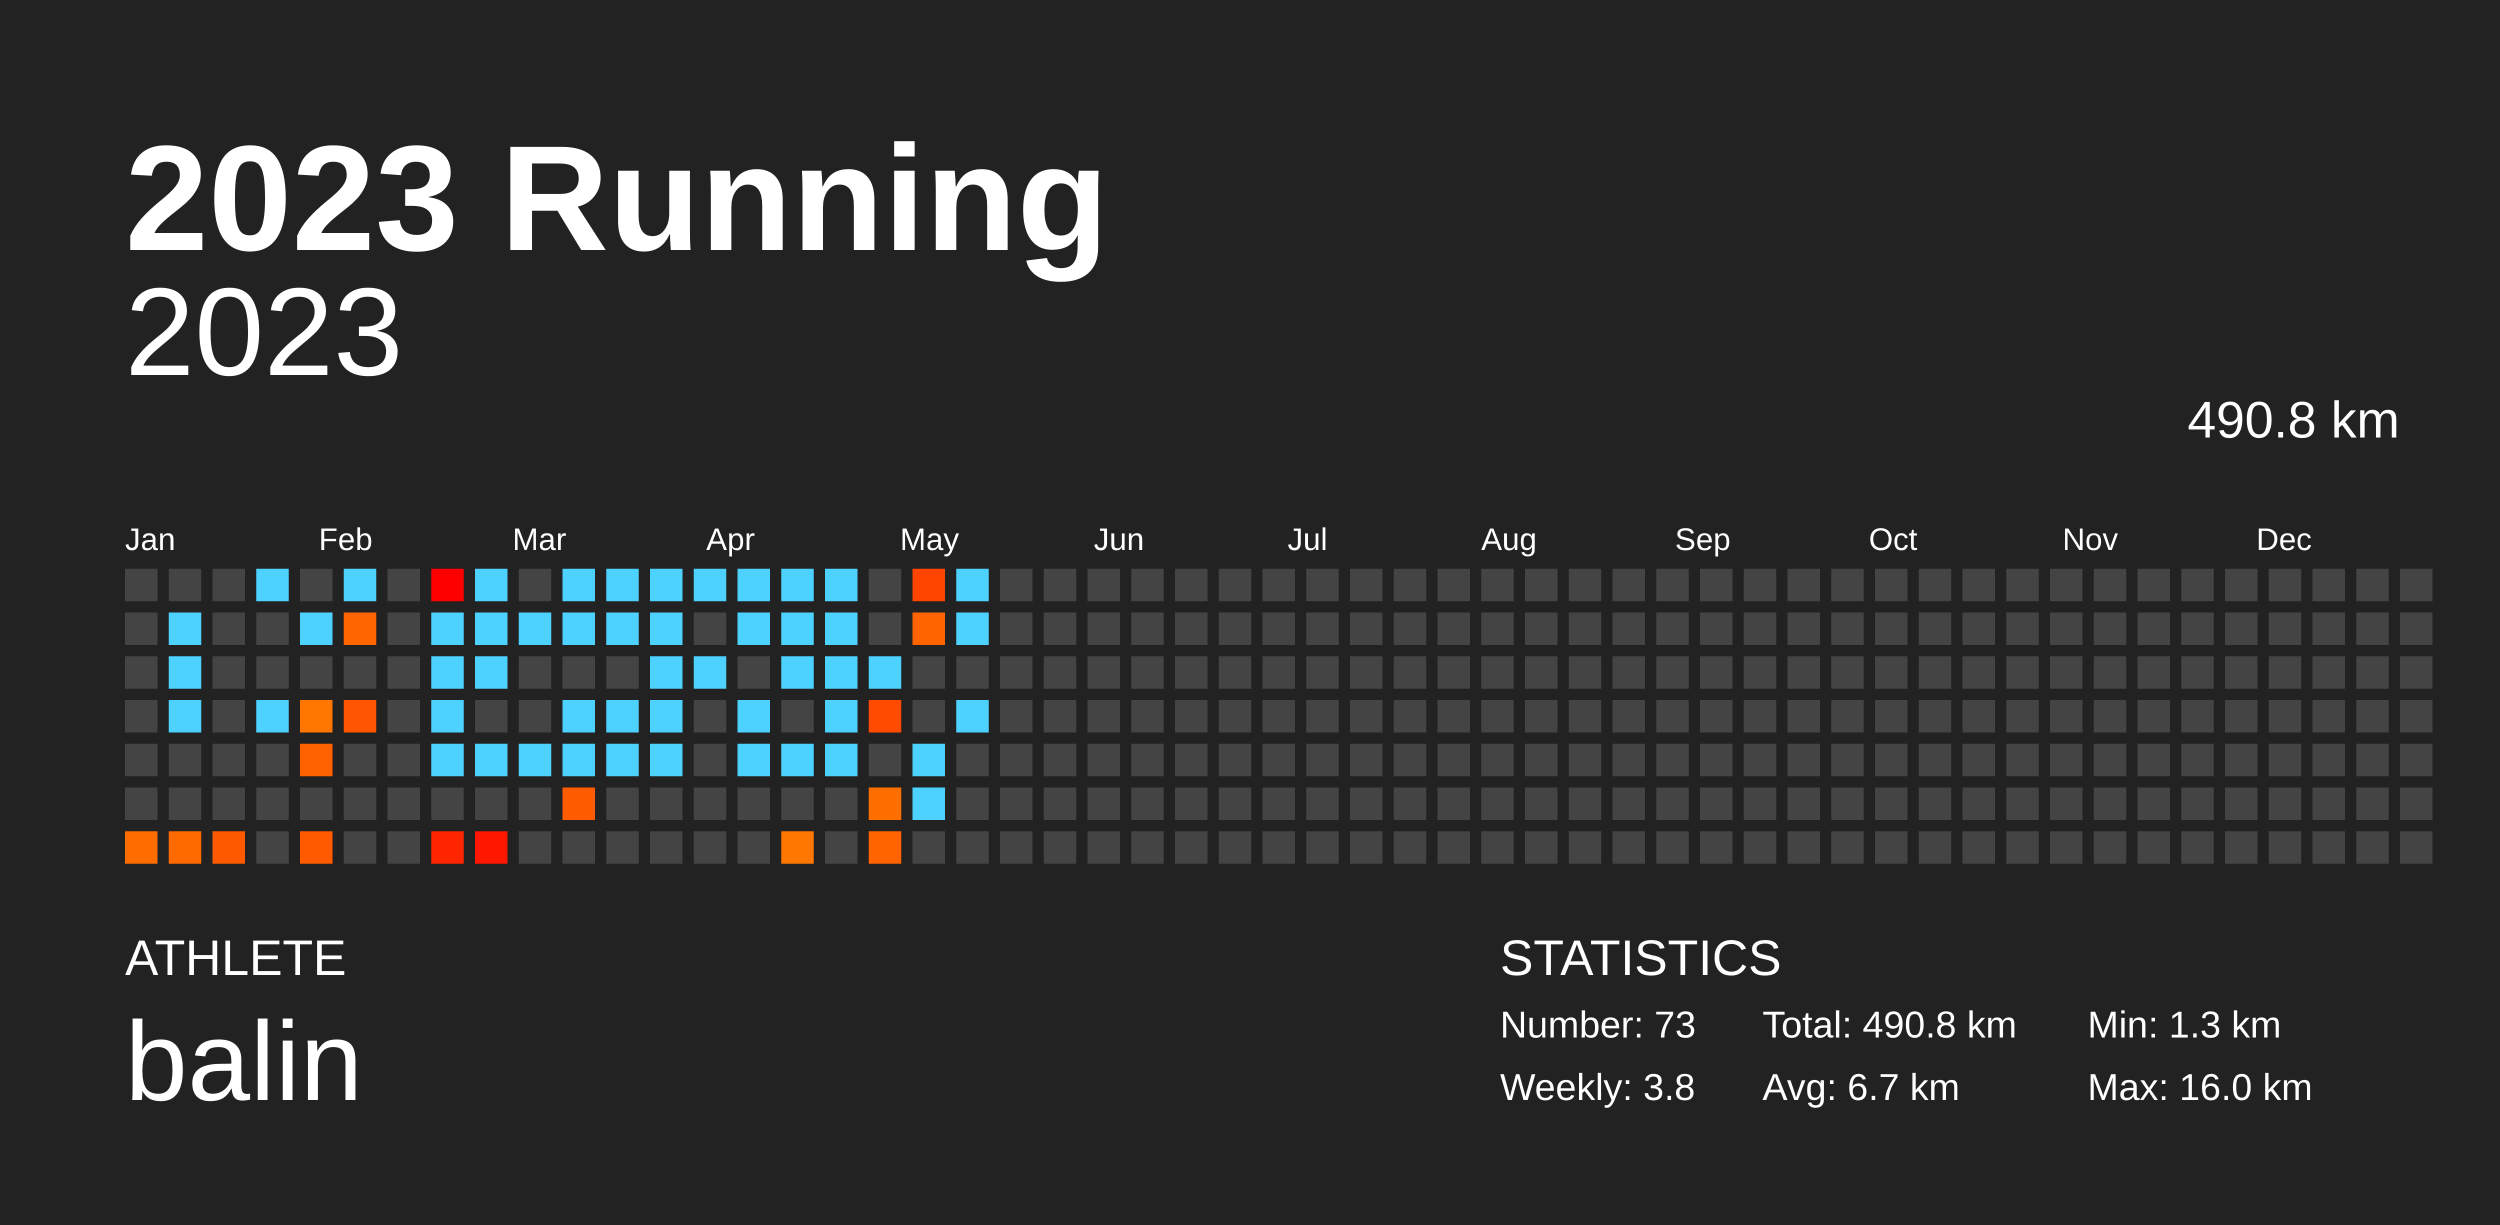
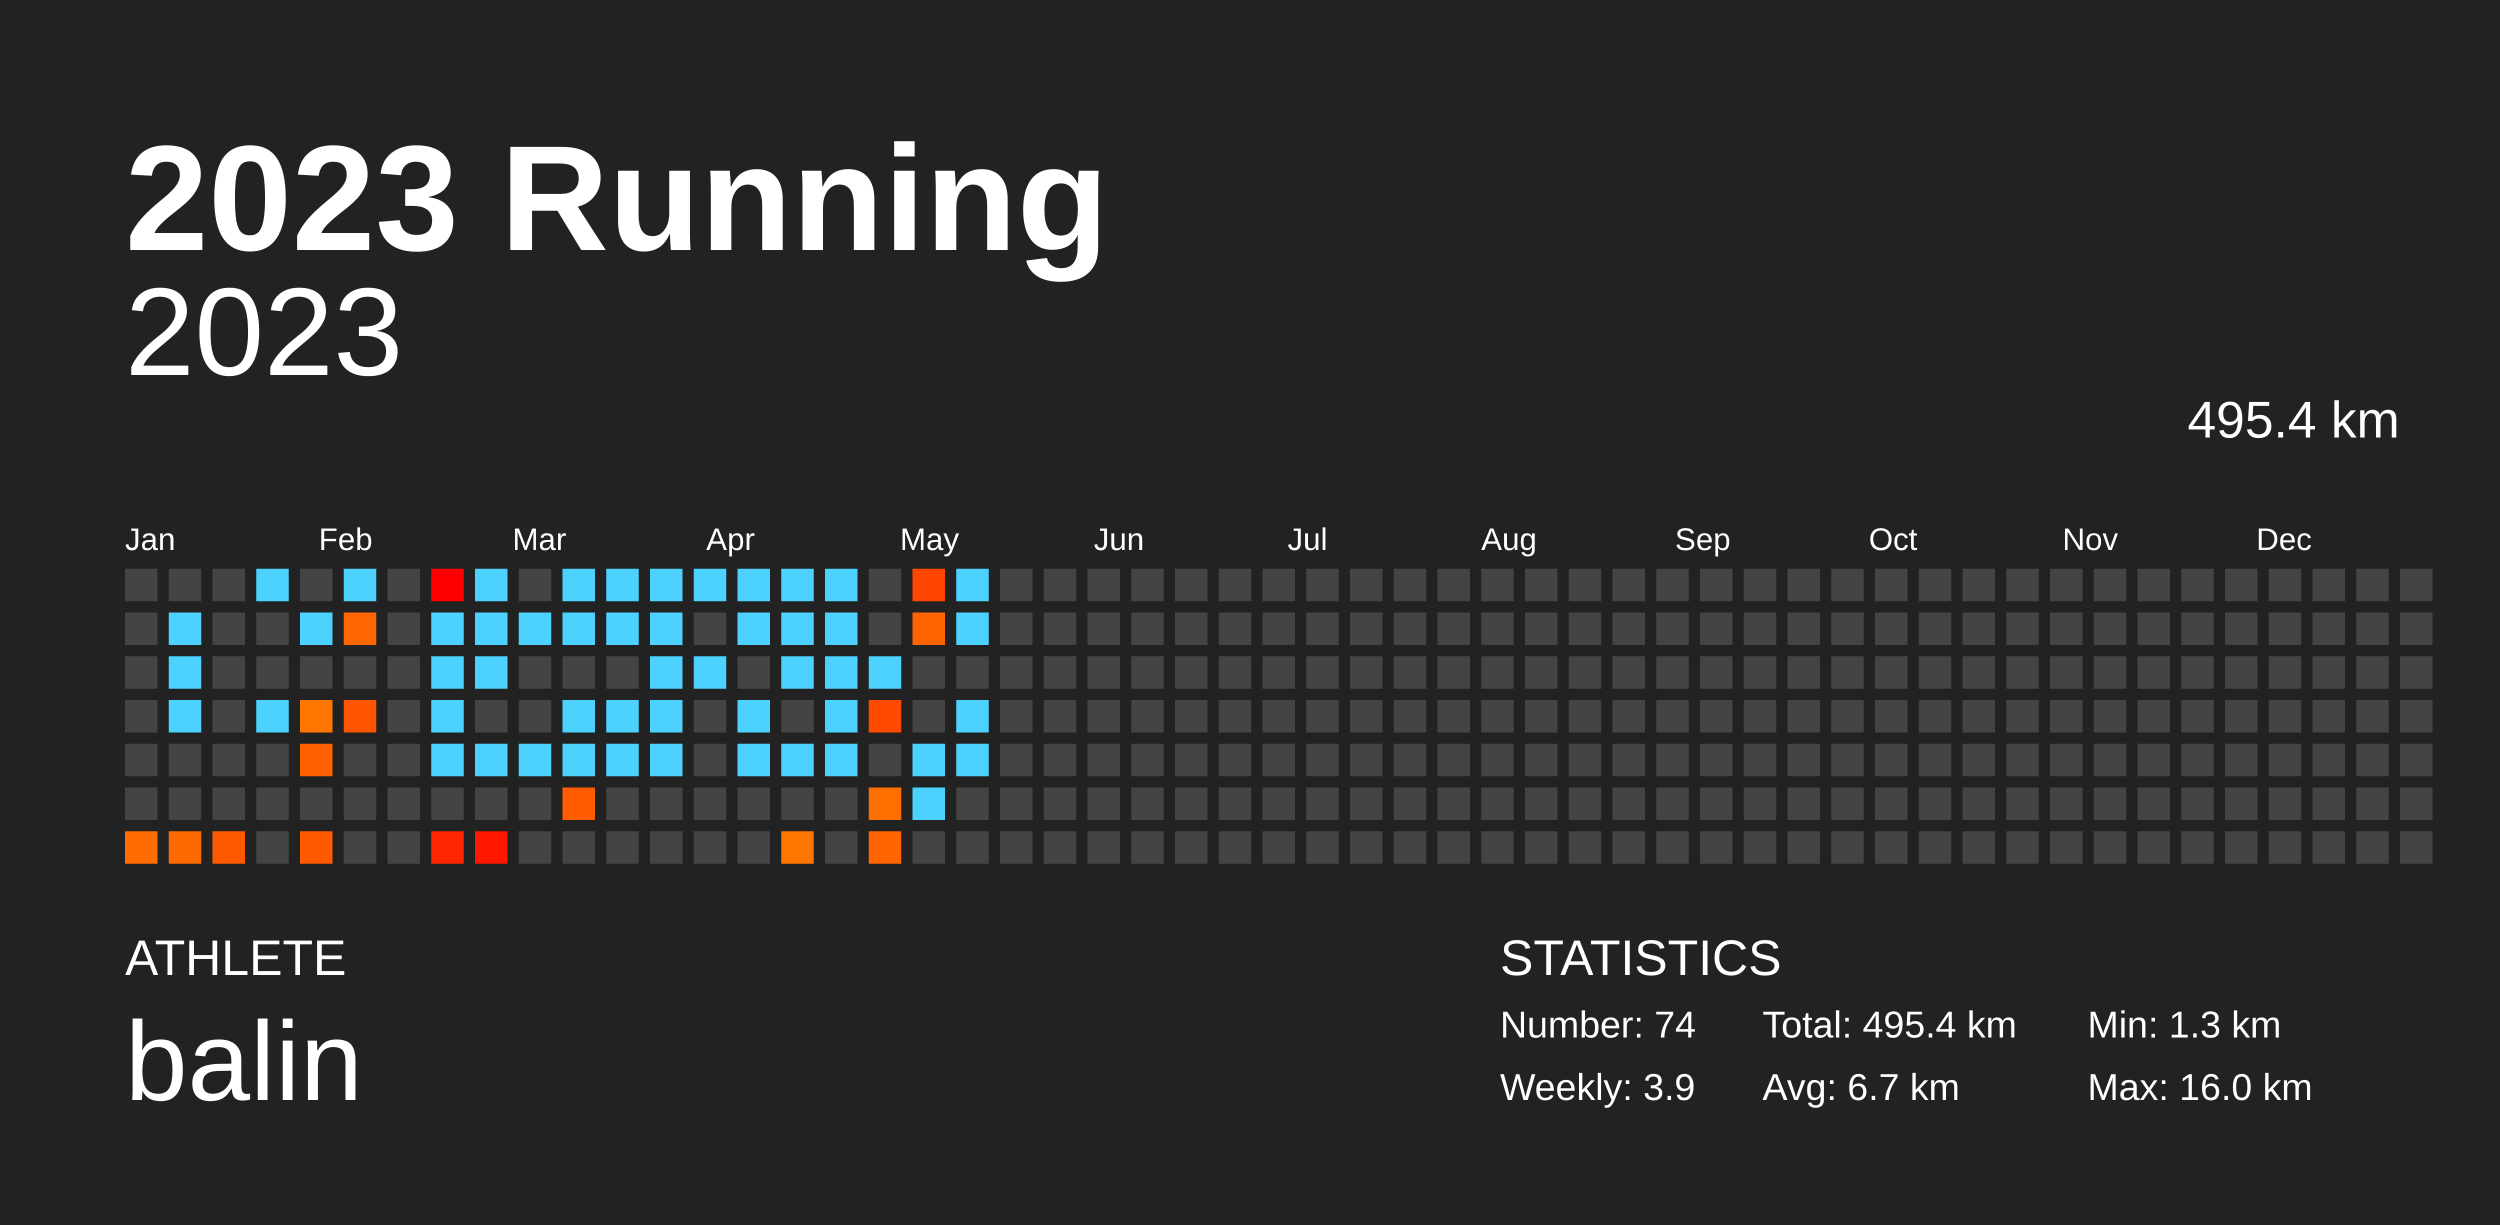
<svg xmlns="http://www.w3.org/2000/svg" baseProfile="full" height="98mm" version="1.1" viewBox="0,0,200,98" width="200mm">
  <defs />
  <rect fill="#222222" height="98" width="200" x="0" y="0" />
  <text fill="#FFFFFF" style="font-size:12px; font-family:Arial; font-weight:bold;" x="10" y="20">2023 Running</text>
  <text fill="#FFFFFF" style="font-size:4px; font-family:Arial" x="10" y="78">ATHLETE</text>
  <text fill="#FFFFFF" style="font-size:9px; font-family:Arial" x="10" y="88">balin</text>
  <text fill="#FFFFFF" style="font-size:4px; font-family:Arial" x="120" y="78">STATISTICS</text>
-   <text fill="#FFFFFF" style="font-size:3px; font-family:Arial" x="120" y="83">Number: 73</text>
-   <text fill="#FFFFFF" style="font-size:3px; font-family:Arial" x="120" y="88">Weekly: 3.8</text>
-   <text fill="#FFFFFF" style="font-size:3px; font-family:Arial" x="141" y="83">Total: 490.8 km</text>
+   <text fill="#FFFFFF" style="font-size:3px; font-family:Arial" x="120" y="83">Number: 74</text>
+   <text fill="#FFFFFF" style="font-size:3px; font-family:Arial" x="120" y="88">Weekly: 3.9</text>
+   <text fill="#FFFFFF" style="font-size:3px; font-family:Arial" x="141" y="83">Total: 495.4 km</text>
  <text fill="#FFFFFF" style="font-size:3px; font-family:Arial" x="141" y="88">Avg: 6.7 km</text>
  <text fill="#FFFFFF" style="font-size:3px; font-family:Arial" x="167" y="83">Min: 1.3 km</text>
  <text fill="#FFFFFF" style="font-size:3px; font-family:Arial" x="167" y="88">Max: 16.0 km</text>
  <text alignment-baseline="hanging" fill="#FFFFFF" style="font-size:10.0px; font-family:Arial;" x="10" y="30">2023</text>
-   <text alignment-baseline="hanging" fill="#FFFFFF" style="font-size:4.125px; font-family:Arial;" x="175" y="35">490.8 km</text>
+   <text alignment-baseline="hanging" fill="#FFFFFF" style="font-size:4.125px; font-family:Arial;" x="175" y="35">495.4 km</text>
  <text fill="#FFFFFF" style="font-size:2.5px; font-family:Arial" x="10.0" y="44">Jan</text>
  <text fill="#FFFFFF" style="font-size:2.5px; font-family:Arial" x="25.5" y="44">Feb</text>
  <text fill="#FFFFFF" style="font-size:2.5px; font-family:Arial" x="41.0" y="44">Mar</text>
  <text fill="#FFFFFF" style="font-size:2.5px; font-family:Arial" x="56.5" y="44">Apr</text>
  <text fill="#FFFFFF" style="font-size:2.5px; font-family:Arial" x="72.0" y="44">May</text>
  <text fill="#FFFFFF" style="font-size:2.5px; font-family:Arial" x="87.5" y="44">Jun</text>
  <text fill="#FFFFFF" style="font-size:2.5px; font-family:Arial" x="103.0" y="44">Jul</text>
  <text fill="#FFFFFF" style="font-size:2.5px; font-family:Arial" x="118.5" y="44">Aug</text>
  <text fill="#FFFFFF" style="font-size:2.5px; font-family:Arial" x="134.0" y="44">Sep</text>
  <text fill="#FFFFFF" style="font-size:2.5px; font-family:Arial" x="149.5" y="44">Oct</text>
  <text fill="#FFFFFF" style="font-size:2.5px; font-family:Arial" x="165.0" y="44">Nov</text>
  <text fill="#FFFFFF" style="font-size:2.5px; font-family:Arial" x="180.5" y="44">Dec</text>
  <rect fill="#444444" height="2.6" width="2.6" x="10.0" y="45.5" />
  <rect fill="#444444" height="2.6" width="2.6" x="10.0" y="49.0" />
  <rect fill="#444444" height="2.6" width="2.6" x="10.0" y="52.5" />
  <rect fill="#444444" height="2.6" width="2.6" x="10.0" y="56.0" />
  <rect fill="#444444" height="2.6" width="2.6" x="10.0" y="59.5" />
  <rect fill="#444444" height="2.6" width="2.6" x="10.0" y="63.0" />
  <rect fill="#ff6c00" height="2.6" width="2.6" x="10.0" y="66.5" />
  <rect fill="#444444" height="2.6" width="2.6" x="13.5" y="45.5" />
  <rect fill="#4dd2ff" height="2.6" width="2.6" x="13.5" y="49.0" />
  <rect fill="#4dd2ff" height="2.6" width="2.6" x="13.5" y="52.5" />
  <rect fill="#4dd2ff" height="2.6" width="2.6" x="13.5" y="56.0" />
  <rect fill="#444444" height="2.6" width="2.6" x="13.5" y="59.5" />
  <rect fill="#444444" height="2.6" width="2.6" x="13.5" y="63.0" />
  <rect fill="#ff6a00" height="2.6" width="2.6" x="13.5" y="66.5" />
  <rect fill="#444444" height="2.6" width="2.6" x="17.0" y="45.5" />
  <rect fill="#444444" height="2.6" width="2.6" x="17.0" y="49.0" />
  <rect fill="#444444" height="2.6" width="2.6" x="17.0" y="52.5" />
  <rect fill="#444444" height="2.6" width="2.6" x="17.0" y="56.0" />
  <rect fill="#444444" height="2.6" width="2.6" x="17.0" y="59.5" />
  <rect fill="#444444" height="2.6" width="2.6" x="17.0" y="63.0" />
  <rect fill="#ff5900" height="2.6" width="2.6" x="17.0" y="66.5" />
  <rect fill="#4dd2ff" height="2.6" width="2.6" x="20.5" y="45.5" />
  <rect fill="#444444" height="2.6" width="2.6" x="20.5" y="49.0" />
  <rect fill="#444444" height="2.6" width="2.6" x="20.5" y="52.5" />
  <rect fill="#4dd2ff" height="2.6" width="2.6" x="20.5" y="56.0" />
  <rect fill="#444444" height="2.6" width="2.6" x="20.5" y="59.5" />
  <rect fill="#444444" height="2.6" width="2.6" x="20.5" y="63.0" />
  <rect fill="#444444" height="2.6" width="2.6" x="20.5" y="66.5" />
  <rect fill="#444444" height="2.6" width="2.6" x="24.0" y="45.5" />
  <rect fill="#4dd2ff" height="2.6" width="2.6" x="24.0" y="49.0" />
  <rect fill="#444444" height="2.6" width="2.6" x="24.0" y="52.5" />
  <rect fill="#ff7600" height="2.6" width="2.6" x="24.0" y="56.0" />
  <rect fill="#ff6000" height="2.6" width="2.6" x="24.0" y="59.5" />
  <rect fill="#444444" height="2.6" width="2.6" x="24.0" y="63.0" />
  <rect fill="#ff5a00" height="2.6" width="2.6" x="24.0" y="66.5" />
  <rect fill="#4dd2ff" height="2.6" width="2.6" x="27.5" y="45.5" />
  <rect fill="#ff6500" height="2.6" width="2.6" x="27.5" y="49.0" />
  <rect fill="#444444" height="2.6" width="2.6" x="27.5" y="52.5" />
  <rect fill="#ff5500" height="2.6" width="2.6" x="27.5" y="56.0" />
  <rect fill="#444444" height="2.6" width="2.6" x="27.5" y="59.5" />
  <rect fill="#444444" height="2.6" width="2.6" x="27.5" y="63.0" />
  <rect fill="#444444" height="2.6" width="2.6" x="27.5" y="66.5" />
  <rect fill="#444444" height="2.6" width="2.6" x="31.0" y="45.5" />
  <rect fill="#444444" height="2.6" width="2.6" x="31.0" y="49.0" />
  <rect fill="#444444" height="2.6" width="2.6" x="31.0" y="52.5" />
  <rect fill="#444444" height="2.6" width="2.6" x="31.0" y="56.0" />
  <rect fill="#444444" height="2.6" width="2.6" x="31.0" y="59.5" />
  <rect fill="#444444" height="2.6" width="2.6" x="31.0" y="63.0" />
  <rect fill="#444444" height="2.6" width="2.6" x="31.0" y="66.5" />
  <rect fill="#ff0000" height="2.6" width="2.6" x="34.5" y="45.5" />
  <rect fill="#4dd2ff" height="2.6" width="2.6" x="34.5" y="49.0" />
  <rect fill="#4dd2ff" height="2.6" width="2.6" x="34.5" y="52.5" />
  <rect fill="#4dd2ff" height="2.6" width="2.6" x="34.5" y="56.0" />
  <rect fill="#4dd2ff" height="2.6" width="2.6" x="34.5" y="59.5" />
  <rect fill="#444444" height="2.6" width="2.6" x="34.5" y="63.0" />
  <rect fill="#ff2500" height="2.6" width="2.6" x="34.5" y="66.5" />
  <rect fill="#4dd2ff" height="2.6" width="2.6" x="38.0" y="45.5" />
  <rect fill="#4dd2ff" height="2.6" width="2.6" x="38.0" y="49.0" />
  <rect fill="#4dd2ff" height="2.6" width="2.6" x="38.0" y="52.5" />
  <rect fill="#444444" height="2.6" width="2.6" x="38.0" y="56.0" />
  <rect fill="#4dd2ff" height="2.6" width="2.6" x="38.0" y="59.5" />
  <rect fill="#444444" height="2.6" width="2.6" x="38.0" y="63.0" />
  <rect fill="#ff1700" height="2.6" width="2.6" x="38.0" y="66.5" />
  <rect fill="#444444" height="2.6" width="2.6" x="41.5" y="45.5" />
  <rect fill="#4dd2ff" height="2.6" width="2.6" x="41.5" y="49.0" />
  <rect fill="#444444" height="2.6" width="2.6" x="41.5" y="52.5" />
  <rect fill="#444444" height="2.6" width="2.6" x="41.5" y="56.0" />
  <rect fill="#4dd2ff" height="2.6" width="2.6" x="41.5" y="59.5" />
  <rect fill="#444444" height="2.6" width="2.6" x="41.5" y="63.0" />
  <rect fill="#444444" height="2.6" width="2.6" x="41.5" y="66.5" />
  <rect fill="#4dd2ff" height="2.6" width="2.6" x="45.0" y="45.5" />
  <rect fill="#4dd2ff" height="2.6" width="2.6" x="45.0" y="49.0" />
  <rect fill="#444444" height="2.6" width="2.6" x="45.0" y="52.5" />
  <rect fill="#4dd2ff" height="2.6" width="2.6" x="45.0" y="56.0" />
  <rect fill="#4dd2ff" height="2.6" width="2.6" x="45.0" y="59.5" />
  <rect fill="#ff5b00" height="2.6" width="2.6" x="45.0" y="63.0" />
  <rect fill="#444444" height="2.6" width="2.6" x="45.0" y="66.5" />
  <rect fill="#4dd2ff" height="2.6" width="2.6" x="48.5" y="45.5" />
  <rect fill="#4dd2ff" height="2.6" width="2.6" x="48.5" y="49.0" />
  <rect fill="#444444" height="2.6" width="2.6" x="48.5" y="52.5" />
  <rect fill="#4dd2ff" height="2.6" width="2.6" x="48.5" y="56.0" />
  <rect fill="#4dd2ff" height="2.6" width="2.6" x="48.5" y="59.5" />
  <rect fill="#444444" height="2.6" width="2.6" x="48.5" y="63.0" />
  <rect fill="#444444" height="2.6" width="2.6" x="48.5" y="66.5" />
  <rect fill="#4dd2ff" height="2.6" width="2.6" x="52.0" y="45.5" />
  <rect fill="#4dd2ff" height="2.6" width="2.6" x="52.0" y="49.0" />
  <rect fill="#4dd2ff" height="2.6" width="2.6" x="52.0" y="52.5" />
  <rect fill="#4dd2ff" height="2.6" width="2.6" x="52.0" y="56.0" />
  <rect fill="#4dd2ff" height="2.6" width="2.6" x="52.0" y="59.5" />
  <rect fill="#444444" height="2.6" width="2.6" x="52.0" y="63.0" />
  <rect fill="#444444" height="2.6" width="2.6" x="52.0" y="66.5" />
  <rect fill="#4dd2ff" height="2.6" width="2.6" x="55.5" y="45.5" />
  <rect fill="#444444" height="2.6" width="2.6" x="55.5" y="49.0" />
  <rect fill="#4dd2ff" height="2.6" width="2.6" x="55.5" y="52.5" />
  <rect fill="#444444" height="2.6" width="2.6" x="55.5" y="56.0" />
  <rect fill="#444444" height="2.6" width="2.6" x="55.5" y="59.5" />
  <rect fill="#444444" height="2.6" width="2.6" x="55.5" y="63.0" />
  <rect fill="#444444" height="2.6" width="2.6" x="55.5" y="66.5" />
  <rect fill="#4dd2ff" height="2.6" width="2.6" x="59.0" y="45.5" />
  <rect fill="#4dd2ff" height="2.6" width="2.6" x="59.0" y="49.0" />
  <rect fill="#444444" height="2.6" width="2.6" x="59.0" y="52.5" />
  <rect fill="#4dd2ff" height="2.6" width="2.6" x="59.0" y="56.0" />
  <rect fill="#4dd2ff" height="2.6" width="2.6" x="59.0" y="59.5" />
  <rect fill="#444444" height="2.6" width="2.6" x="59.0" y="63.0" />
  <rect fill="#444444" height="2.6" width="2.6" x="59.0" y="66.5" />
  <rect fill="#4dd2ff" height="2.6" width="2.6" x="62.5" y="45.5" />
  <rect fill="#4dd2ff" height="2.6" width="2.6" x="62.5" y="49.0" />
  <rect fill="#4dd2ff" height="2.6" width="2.6" x="62.5" y="52.5" />
  <rect fill="#444444" height="2.6" width="2.6" x="62.5" y="56.0" />
  <rect fill="#4dd2ff" height="2.6" width="2.6" x="62.5" y="59.5" />
  <rect fill="#444444" height="2.6" width="2.6" x="62.5" y="63.0" />
  <rect fill="#ff7600" height="2.6" width="2.6" x="62.5" y="66.5" />
  <rect fill="#4dd2ff" height="2.6" width="2.6" x="66.0" y="45.5" />
  <rect fill="#4dd2ff" height="2.6" width="2.6" x="66.0" y="49.0" />
  <rect fill="#4dd2ff" height="2.6" width="2.6" x="66.0" y="52.5" />
  <rect fill="#4dd2ff" height="2.6" width="2.6" x="66.0" y="56.0" />
  <rect fill="#4dd2ff" height="2.6" width="2.6" x="66.0" y="59.5" />
  <rect fill="#444444" height="2.6" width="2.6" x="66.0" y="63.0" />
  <rect fill="#444444" height="2.6" width="2.6" x="66.0" y="66.5" />
  <rect fill="#444444" height="2.6" width="2.6" x="69.5" y="45.5" />
  <rect fill="#444444" height="2.6" width="2.6" x="69.5" y="49.0" />
  <rect fill="#4dd2ff" height="2.6" width="2.6" x="69.5" y="52.5" />
  <rect fill="#ff4b00" height="2.6" width="2.6" x="69.5" y="56.0" />
  <rect fill="#444444" height="2.6" width="2.6" x="69.5" y="59.5" />
  <rect fill="#ff6f00" height="2.6" width="2.6" x="69.5" y="63.0" />
  <rect fill="#ff6400" height="2.6" width="2.6" x="69.5" y="66.5" />
  <rect fill="#ff4500" height="2.6" width="2.6" x="73.0" y="45.5" />
  <rect fill="#ff6400" height="2.6" width="2.6" x="73.0" y="49.0" />
  <rect fill="#444444" height="2.6" width="2.6" x="73.0" y="52.5" />
  <rect fill="#444444" height="2.6" width="2.6" x="73.0" y="56.0" />
  <rect fill="#4dd2ff" height="2.6" width="2.6" x="73.0" y="59.5" />
  <rect fill="#4dd2ff" height="2.6" width="2.6" x="73.0" y="63.0" />
  <rect fill="#444444" height="2.6" width="2.6" x="73.0" y="66.5" />
  <rect fill="#4dd2ff" height="2.6" width="2.6" x="76.5" y="45.5" />
  <rect fill="#4dd2ff" height="2.6" width="2.6" x="76.5" y="49.0" />
  <rect fill="#444444" height="2.6" width="2.6" x="76.5" y="52.5" />
  <rect fill="#4dd2ff" height="2.6" width="2.6" x="76.5" y="56.0" />
-   <rect fill="#444444" height="2.6" width="2.6" x="76.5" y="59.5" />
+   <rect fill="#4dd2ff" height="2.6" width="2.6" x="76.5" y="59.5" />
  <rect fill="#444444" height="2.6" width="2.6" x="76.5" y="63.0" />
  <rect fill="#444444" height="2.6" width="2.6" x="76.5" y="66.5" />
  <rect fill="#444444" height="2.6" width="2.6" x="80.0" y="45.5" />
  <rect fill="#444444" height="2.6" width="2.6" x="80.0" y="49.0" />
  <rect fill="#444444" height="2.6" width="2.6" x="80.0" y="52.5" />
  <rect fill="#444444" height="2.6" width="2.6" x="80.0" y="56.0" />
  <rect fill="#444444" height="2.6" width="2.6" x="80.0" y="59.5" />
  <rect fill="#444444" height="2.6" width="2.6" x="80.0" y="63.0" />
  <rect fill="#444444" height="2.6" width="2.6" x="80.0" y="66.5" />
  <rect fill="#444444" height="2.6" width="2.6" x="83.5" y="45.5" />
  <rect fill="#444444" height="2.6" width="2.6" x="83.5" y="49.0" />
  <rect fill="#444444" height="2.6" width="2.6" x="83.5" y="52.5" />
  <rect fill="#444444" height="2.6" width="2.6" x="83.5" y="56.0" />
  <rect fill="#444444" height="2.6" width="2.6" x="83.5" y="59.5" />
  <rect fill="#444444" height="2.6" width="2.6" x="83.5" y="63.0" />
  <rect fill="#444444" height="2.6" width="2.6" x="83.5" y="66.5" />
  <rect fill="#444444" height="2.6" width="2.6" x="87.0" y="45.5" />
  <rect fill="#444444" height="2.6" width="2.6" x="87.0" y="49.0" />
  <rect fill="#444444" height="2.6" width="2.6" x="87.0" y="52.5" />
  <rect fill="#444444" height="2.6" width="2.6" x="87.0" y="56.0" />
  <rect fill="#444444" height="2.6" width="2.6" x="87.0" y="59.5" />
  <rect fill="#444444" height="2.6" width="2.6" x="87.0" y="63.0" />
  <rect fill="#444444" height="2.6" width="2.6" x="87.0" y="66.5" />
  <rect fill="#444444" height="2.6" width="2.6" x="90.5" y="45.5" />
  <rect fill="#444444" height="2.6" width="2.6" x="90.5" y="49.0" />
  <rect fill="#444444" height="2.6" width="2.6" x="90.5" y="52.5" />
  <rect fill="#444444" height="2.6" width="2.6" x="90.5" y="56.0" />
  <rect fill="#444444" height="2.6" width="2.6" x="90.5" y="59.5" />
  <rect fill="#444444" height="2.6" width="2.6" x="90.5" y="63.0" />
  <rect fill="#444444" height="2.6" width="2.6" x="90.5" y="66.5" />
  <rect fill="#444444" height="2.6" width="2.6" x="94.0" y="45.5" />
  <rect fill="#444444" height="2.6" width="2.6" x="94.0" y="49.0" />
  <rect fill="#444444" height="2.6" width="2.6" x="94.0" y="52.5" />
  <rect fill="#444444" height="2.6" width="2.6" x="94.0" y="56.0" />
  <rect fill="#444444" height="2.6" width="2.6" x="94.0" y="59.5" />
  <rect fill="#444444" height="2.6" width="2.6" x="94.0" y="63.0" />
  <rect fill="#444444" height="2.6" width="2.6" x="94.0" y="66.5" />
  <rect fill="#444444" height="2.6" width="2.6" x="97.5" y="45.5" />
  <rect fill="#444444" height="2.6" width="2.6" x="97.5" y="49.0" />
  <rect fill="#444444" height="2.6" width="2.6" x="97.5" y="52.5" />
  <rect fill="#444444" height="2.6" width="2.6" x="97.5" y="56.0" />
  <rect fill="#444444" height="2.6" width="2.6" x="97.5" y="59.5" />
  <rect fill="#444444" height="2.6" width="2.6" x="97.5" y="63.0" />
  <rect fill="#444444" height="2.6" width="2.6" x="97.5" y="66.5" />
  <rect fill="#444444" height="2.6" width="2.6" x="101.0" y="45.5" />
  <rect fill="#444444" height="2.6" width="2.6" x="101.0" y="49.0" />
  <rect fill="#444444" height="2.6" width="2.6" x="101.0" y="52.5" />
  <rect fill="#444444" height="2.6" width="2.6" x="101.0" y="56.0" />
  <rect fill="#444444" height="2.6" width="2.6" x="101.0" y="59.5" />
  <rect fill="#444444" height="2.6" width="2.6" x="101.0" y="63.0" />
  <rect fill="#444444" height="2.6" width="2.6" x="101.0" y="66.5" />
  <rect fill="#444444" height="2.6" width="2.6" x="104.5" y="45.5" />
  <rect fill="#444444" height="2.6" width="2.6" x="104.5" y="49.0" />
  <rect fill="#444444" height="2.6" width="2.6" x="104.5" y="52.5" />
  <rect fill="#444444" height="2.6" width="2.6" x="104.5" y="56.0" />
  <rect fill="#444444" height="2.6" width="2.6" x="104.5" y="59.5" />
  <rect fill="#444444" height="2.6" width="2.6" x="104.5" y="63.0" />
  <rect fill="#444444" height="2.6" width="2.6" x="104.5" y="66.5" />
  <rect fill="#444444" height="2.6" width="2.6" x="108.0" y="45.5" />
  <rect fill="#444444" height="2.6" width="2.6" x="108.0" y="49.0" />
  <rect fill="#444444" height="2.6" width="2.6" x="108.0" y="52.5" />
  <rect fill="#444444" height="2.6" width="2.6" x="108.0" y="56.0" />
  <rect fill="#444444" height="2.6" width="2.6" x="108.0" y="59.5" />
  <rect fill="#444444" height="2.6" width="2.6" x="108.0" y="63.0" />
  <rect fill="#444444" height="2.6" width="2.6" x="108.0" y="66.5" />
  <rect fill="#444444" height="2.6" width="2.6" x="111.5" y="45.5" />
  <rect fill="#444444" height="2.6" width="2.6" x="111.5" y="49.0" />
  <rect fill="#444444" height="2.6" width="2.6" x="111.5" y="52.5" />
  <rect fill="#444444" height="2.6" width="2.6" x="111.5" y="56.0" />
  <rect fill="#444444" height="2.6" width="2.6" x="111.5" y="59.5" />
  <rect fill="#444444" height="2.6" width="2.6" x="111.5" y="63.0" />
  <rect fill="#444444" height="2.6" width="2.6" x="111.5" y="66.5" />
  <rect fill="#444444" height="2.6" width="2.6" x="115.0" y="45.5" />
  <rect fill="#444444" height="2.6" width="2.6" x="115.0" y="49.0" />
  <rect fill="#444444" height="2.6" width="2.6" x="115.0" y="52.5" />
  <rect fill="#444444" height="2.6" width="2.6" x="115.0" y="56.0" />
  <rect fill="#444444" height="2.6" width="2.6" x="115.0" y="59.5" />
  <rect fill="#444444" height="2.6" width="2.6" x="115.0" y="63.0" />
  <rect fill="#444444" height="2.6" width="2.6" x="115.0" y="66.5" />
  <rect fill="#444444" height="2.6" width="2.6" x="118.5" y="45.5" />
  <rect fill="#444444" height="2.6" width="2.6" x="118.5" y="49.0" />
  <rect fill="#444444" height="2.6" width="2.6" x="118.5" y="52.5" />
  <rect fill="#444444" height="2.6" width="2.6" x="118.5" y="56.0" />
  <rect fill="#444444" height="2.6" width="2.6" x="118.5" y="59.5" />
  <rect fill="#444444" height="2.6" width="2.6" x="118.5" y="63.0" />
  <rect fill="#444444" height="2.6" width="2.6" x="118.5" y="66.5" />
  <rect fill="#444444" height="2.6" width="2.6" x="122.0" y="45.5" />
  <rect fill="#444444" height="2.6" width="2.6" x="122.0" y="49.0" />
  <rect fill="#444444" height="2.6" width="2.6" x="122.0" y="52.5" />
  <rect fill="#444444" height="2.6" width="2.6" x="122.0" y="56.0" />
  <rect fill="#444444" height="2.6" width="2.6" x="122.0" y="59.5" />
  <rect fill="#444444" height="2.6" width="2.6" x="122.0" y="63.0" />
  <rect fill="#444444" height="2.6" width="2.6" x="122.0" y="66.5" />
  <rect fill="#444444" height="2.6" width="2.6" x="125.5" y="45.5" />
  <rect fill="#444444" height="2.6" width="2.6" x="125.5" y="49.0" />
  <rect fill="#444444" height="2.6" width="2.6" x="125.5" y="52.5" />
  <rect fill="#444444" height="2.6" width="2.6" x="125.5" y="56.0" />
  <rect fill="#444444" height="2.6" width="2.6" x="125.5" y="59.5" />
  <rect fill="#444444" height="2.6" width="2.6" x="125.5" y="63.0" />
  <rect fill="#444444" height="2.6" width="2.6" x="125.5" y="66.5" />
  <rect fill="#444444" height="2.6" width="2.6" x="129.0" y="45.5" />
  <rect fill="#444444" height="2.6" width="2.6" x="129.0" y="49.0" />
  <rect fill="#444444" height="2.6" width="2.6" x="129.0" y="52.5" />
  <rect fill="#444444" height="2.6" width="2.6" x="129.0" y="56.0" />
  <rect fill="#444444" height="2.6" width="2.6" x="129.0" y="59.5" />
  <rect fill="#444444" height="2.6" width="2.6" x="129.0" y="63.0" />
  <rect fill="#444444" height="2.6" width="2.6" x="129.0" y="66.5" />
  <rect fill="#444444" height="2.6" width="2.6" x="132.5" y="45.5" />
  <rect fill="#444444" height="2.6" width="2.6" x="132.5" y="49.0" />
  <rect fill="#444444" height="2.6" width="2.6" x="132.5" y="52.5" />
  <rect fill="#444444" height="2.6" width="2.6" x="132.5" y="56.0" />
  <rect fill="#444444" height="2.6" width="2.6" x="132.5" y="59.5" />
  <rect fill="#444444" height="2.6" width="2.6" x="132.5" y="63.0" />
  <rect fill="#444444" height="2.6" width="2.6" x="132.5" y="66.5" />
  <rect fill="#444444" height="2.6" width="2.6" x="136.0" y="45.5" />
  <rect fill="#444444" height="2.6" width="2.6" x="136.0" y="49.0" />
  <rect fill="#444444" height="2.6" width="2.6" x="136.0" y="52.5" />
  <rect fill="#444444" height="2.6" width="2.6" x="136.0" y="56.0" />
  <rect fill="#444444" height="2.6" width="2.6" x="136.0" y="59.5" />
  <rect fill="#444444" height="2.6" width="2.6" x="136.0" y="63.0" />
  <rect fill="#444444" height="2.6" width="2.6" x="136.0" y="66.5" />
  <rect fill="#444444" height="2.6" width="2.6" x="139.5" y="45.5" />
  <rect fill="#444444" height="2.6" width="2.6" x="139.5" y="49.0" />
  <rect fill="#444444" height="2.6" width="2.6" x="139.5" y="52.5" />
  <rect fill="#444444" height="2.6" width="2.6" x="139.5" y="56.0" />
  <rect fill="#444444" height="2.6" width="2.6" x="139.5" y="59.5" />
  <rect fill="#444444" height="2.6" width="2.6" x="139.5" y="63.0" />
  <rect fill="#444444" height="2.6" width="2.6" x="139.5" y="66.5" />
  <rect fill="#444444" height="2.6" width="2.6" x="143.0" y="45.5" />
  <rect fill="#444444" height="2.6" width="2.6" x="143.0" y="49.0" />
  <rect fill="#444444" height="2.6" width="2.6" x="143.0" y="52.5" />
  <rect fill="#444444" height="2.6" width="2.6" x="143.0" y="56.0" />
  <rect fill="#444444" height="2.6" width="2.6" x="143.0" y="59.5" />
  <rect fill="#444444" height="2.6" width="2.6" x="143.0" y="63.0" />
  <rect fill="#444444" height="2.6" width="2.6" x="143.0" y="66.5" />
  <rect fill="#444444" height="2.6" width="2.6" x="146.5" y="45.5" />
  <rect fill="#444444" height="2.6" width="2.6" x="146.5" y="49.0" />
  <rect fill="#444444" height="2.6" width="2.6" x="146.5" y="52.5" />
  <rect fill="#444444" height="2.6" width="2.6" x="146.5" y="56.0" />
  <rect fill="#444444" height="2.6" width="2.6" x="146.5" y="59.5" />
  <rect fill="#444444" height="2.6" width="2.6" x="146.5" y="63.0" />
  <rect fill="#444444" height="2.6" width="2.6" x="146.5" y="66.5" />
  <rect fill="#444444" height="2.6" width="2.6" x="150.0" y="45.5" />
  <rect fill="#444444" height="2.6" width="2.6" x="150.0" y="49.0" />
  <rect fill="#444444" height="2.6" width="2.6" x="150.0" y="52.5" />
  <rect fill="#444444" height="2.6" width="2.6" x="150.0" y="56.0" />
  <rect fill="#444444" height="2.6" width="2.6" x="150.0" y="59.5" />
  <rect fill="#444444" height="2.6" width="2.6" x="150.0" y="63.0" />
  <rect fill="#444444" height="2.6" width="2.6" x="150.0" y="66.5" />
  <rect fill="#444444" height="2.6" width="2.6" x="153.5" y="45.5" />
  <rect fill="#444444" height="2.6" width="2.6" x="153.5" y="49.0" />
  <rect fill="#444444" height="2.6" width="2.6" x="153.5" y="52.5" />
  <rect fill="#444444" height="2.6" width="2.6" x="153.5" y="56.0" />
  <rect fill="#444444" height="2.6" width="2.6" x="153.5" y="59.5" />
  <rect fill="#444444" height="2.6" width="2.6" x="153.5" y="63.0" />
  <rect fill="#444444" height="2.6" width="2.6" x="153.5" y="66.5" />
  <rect fill="#444444" height="2.6" width="2.6" x="157.0" y="45.5" />
  <rect fill="#444444" height="2.6" width="2.6" x="157.0" y="49.0" />
  <rect fill="#444444" height="2.6" width="2.6" x="157.0" y="52.5" />
  <rect fill="#444444" height="2.6" width="2.6" x="157.0" y="56.0" />
  <rect fill="#444444" height="2.6" width="2.6" x="157.0" y="59.5" />
  <rect fill="#444444" height="2.6" width="2.6" x="157.0" y="63.0" />
  <rect fill="#444444" height="2.6" width="2.6" x="157.0" y="66.5" />
  <rect fill="#444444" height="2.6" width="2.6" x="160.5" y="45.5" />
  <rect fill="#444444" height="2.6" width="2.6" x="160.5" y="49.0" />
  <rect fill="#444444" height="2.6" width="2.6" x="160.5" y="52.5" />
  <rect fill="#444444" height="2.6" width="2.6" x="160.5" y="56.0" />
  <rect fill="#444444" height="2.6" width="2.6" x="160.5" y="59.5" />
  <rect fill="#444444" height="2.6" width="2.6" x="160.5" y="63.0" />
  <rect fill="#444444" height="2.6" width="2.6" x="160.5" y="66.5" />
  <rect fill="#444444" height="2.6" width="2.6" x="164.0" y="45.5" />
  <rect fill="#444444" height="2.6" width="2.6" x="164.0" y="49.0" />
  <rect fill="#444444" height="2.6" width="2.6" x="164.0" y="52.5" />
  <rect fill="#444444" height="2.6" width="2.6" x="164.0" y="56.0" />
  <rect fill="#444444" height="2.6" width="2.6" x="164.0" y="59.5" />
  <rect fill="#444444" height="2.6" width="2.6" x="164.0" y="63.0" />
  <rect fill="#444444" height="2.6" width="2.6" x="164.0" y="66.5" />
  <rect fill="#444444" height="2.6" width="2.6" x="167.5" y="45.5" />
  <rect fill="#444444" height="2.6" width="2.6" x="167.5" y="49.0" />
  <rect fill="#444444" height="2.6" width="2.6" x="167.5" y="52.5" />
  <rect fill="#444444" height="2.6" width="2.6" x="167.5" y="56.0" />
  <rect fill="#444444" height="2.6" width="2.6" x="167.5" y="59.5" />
  <rect fill="#444444" height="2.6" width="2.6" x="167.5" y="63.0" />
  <rect fill="#444444" height="2.6" width="2.6" x="167.5" y="66.5" />
  <rect fill="#444444" height="2.6" width="2.6" x="171.0" y="45.5" />
  <rect fill="#444444" height="2.6" width="2.6" x="171.0" y="49.0" />
  <rect fill="#444444" height="2.6" width="2.6" x="171.0" y="52.5" />
  <rect fill="#444444" height="2.6" width="2.6" x="171.0" y="56.0" />
  <rect fill="#444444" height="2.6" width="2.6" x="171.0" y="59.5" />
  <rect fill="#444444" height="2.6" width="2.6" x="171.0" y="63.0" />
  <rect fill="#444444" height="2.6" width="2.6" x="171.0" y="66.5" />
  <rect fill="#444444" height="2.6" width="2.6" x="174.5" y="45.5" />
  <rect fill="#444444" height="2.6" width="2.6" x="174.5" y="49.0" />
  <rect fill="#444444" height="2.6" width="2.6" x="174.5" y="52.5" />
  <rect fill="#444444" height="2.6" width="2.6" x="174.5" y="56.0" />
  <rect fill="#444444" height="2.6" width="2.6" x="174.5" y="59.5" />
  <rect fill="#444444" height="2.6" width="2.6" x="174.5" y="63.0" />
  <rect fill="#444444" height="2.6" width="2.6" x="174.5" y="66.5" />
  <rect fill="#444444" height="2.6" width="2.6" x="178.0" y="45.5" />
  <rect fill="#444444" height="2.6" width="2.6" x="178.0" y="49.0" />
  <rect fill="#444444" height="2.6" width="2.6" x="178.0" y="52.5" />
  <rect fill="#444444" height="2.6" width="2.6" x="178.0" y="56.0" />
  <rect fill="#444444" height="2.6" width="2.6" x="178.0" y="59.5" />
  <rect fill="#444444" height="2.6" width="2.6" x="178.0" y="63.0" />
  <rect fill="#444444" height="2.6" width="2.6" x="178.0" y="66.5" />
  <rect fill="#444444" height="2.6" width="2.6" x="181.5" y="45.5" />
  <rect fill="#444444" height="2.6" width="2.6" x="181.5" y="49.0" />
  <rect fill="#444444" height="2.6" width="2.6" x="181.5" y="52.5" />
  <rect fill="#444444" height="2.6" width="2.6" x="181.5" y="56.0" />
  <rect fill="#444444" height="2.6" width="2.6" x="181.5" y="59.5" />
  <rect fill="#444444" height="2.6" width="2.6" x="181.5" y="63.0" />
  <rect fill="#444444" height="2.6" width="2.6" x="181.5" y="66.5" />
  <rect fill="#444444" height="2.6" width="2.6" x="185.0" y="45.5" />
  <rect fill="#444444" height="2.6" width="2.6" x="185.0" y="49.0" />
  <rect fill="#444444" height="2.6" width="2.6" x="185.0" y="52.5" />
  <rect fill="#444444" height="2.6" width="2.6" x="185.0" y="56.0" />
  <rect fill="#444444" height="2.6" width="2.6" x="185.0" y="59.5" />
  <rect fill="#444444" height="2.6" width="2.6" x="185.0" y="63.0" />
  <rect fill="#444444" height="2.6" width="2.6" x="185.0" y="66.5" />
  <rect fill="#444444" height="2.6" width="2.6" x="188.5" y="45.5" />
  <rect fill="#444444" height="2.6" width="2.6" x="188.5" y="49.0" />
  <rect fill="#444444" height="2.6" width="2.6" x="188.5" y="52.5" />
  <rect fill="#444444" height="2.6" width="2.6" x="188.5" y="56.0" />
  <rect fill="#444444" height="2.6" width="2.6" x="188.5" y="59.5" />
  <rect fill="#444444" height="2.6" width="2.6" x="188.5" y="63.0" />
  <rect fill="#444444" height="2.6" width="2.6" x="188.5" y="66.5" />
  <rect fill="#444444" height="2.6" width="2.6" x="192.0" y="45.5" />
  <rect fill="#444444" height="2.6" width="2.6" x="192.0" y="49.0" />
  <rect fill="#444444" height="2.6" width="2.6" x="192.0" y="52.5" />
  <rect fill="#444444" height="2.6" width="2.6" x="192.0" y="56.0" />
  <rect fill="#444444" height="2.6" width="2.6" x="192.0" y="59.5" />
  <rect fill="#444444" height="2.6" width="2.6" x="192.0" y="63.0" />
  <rect fill="#444444" height="2.6" width="2.6" x="192.0" y="66.5" />
</svg>
